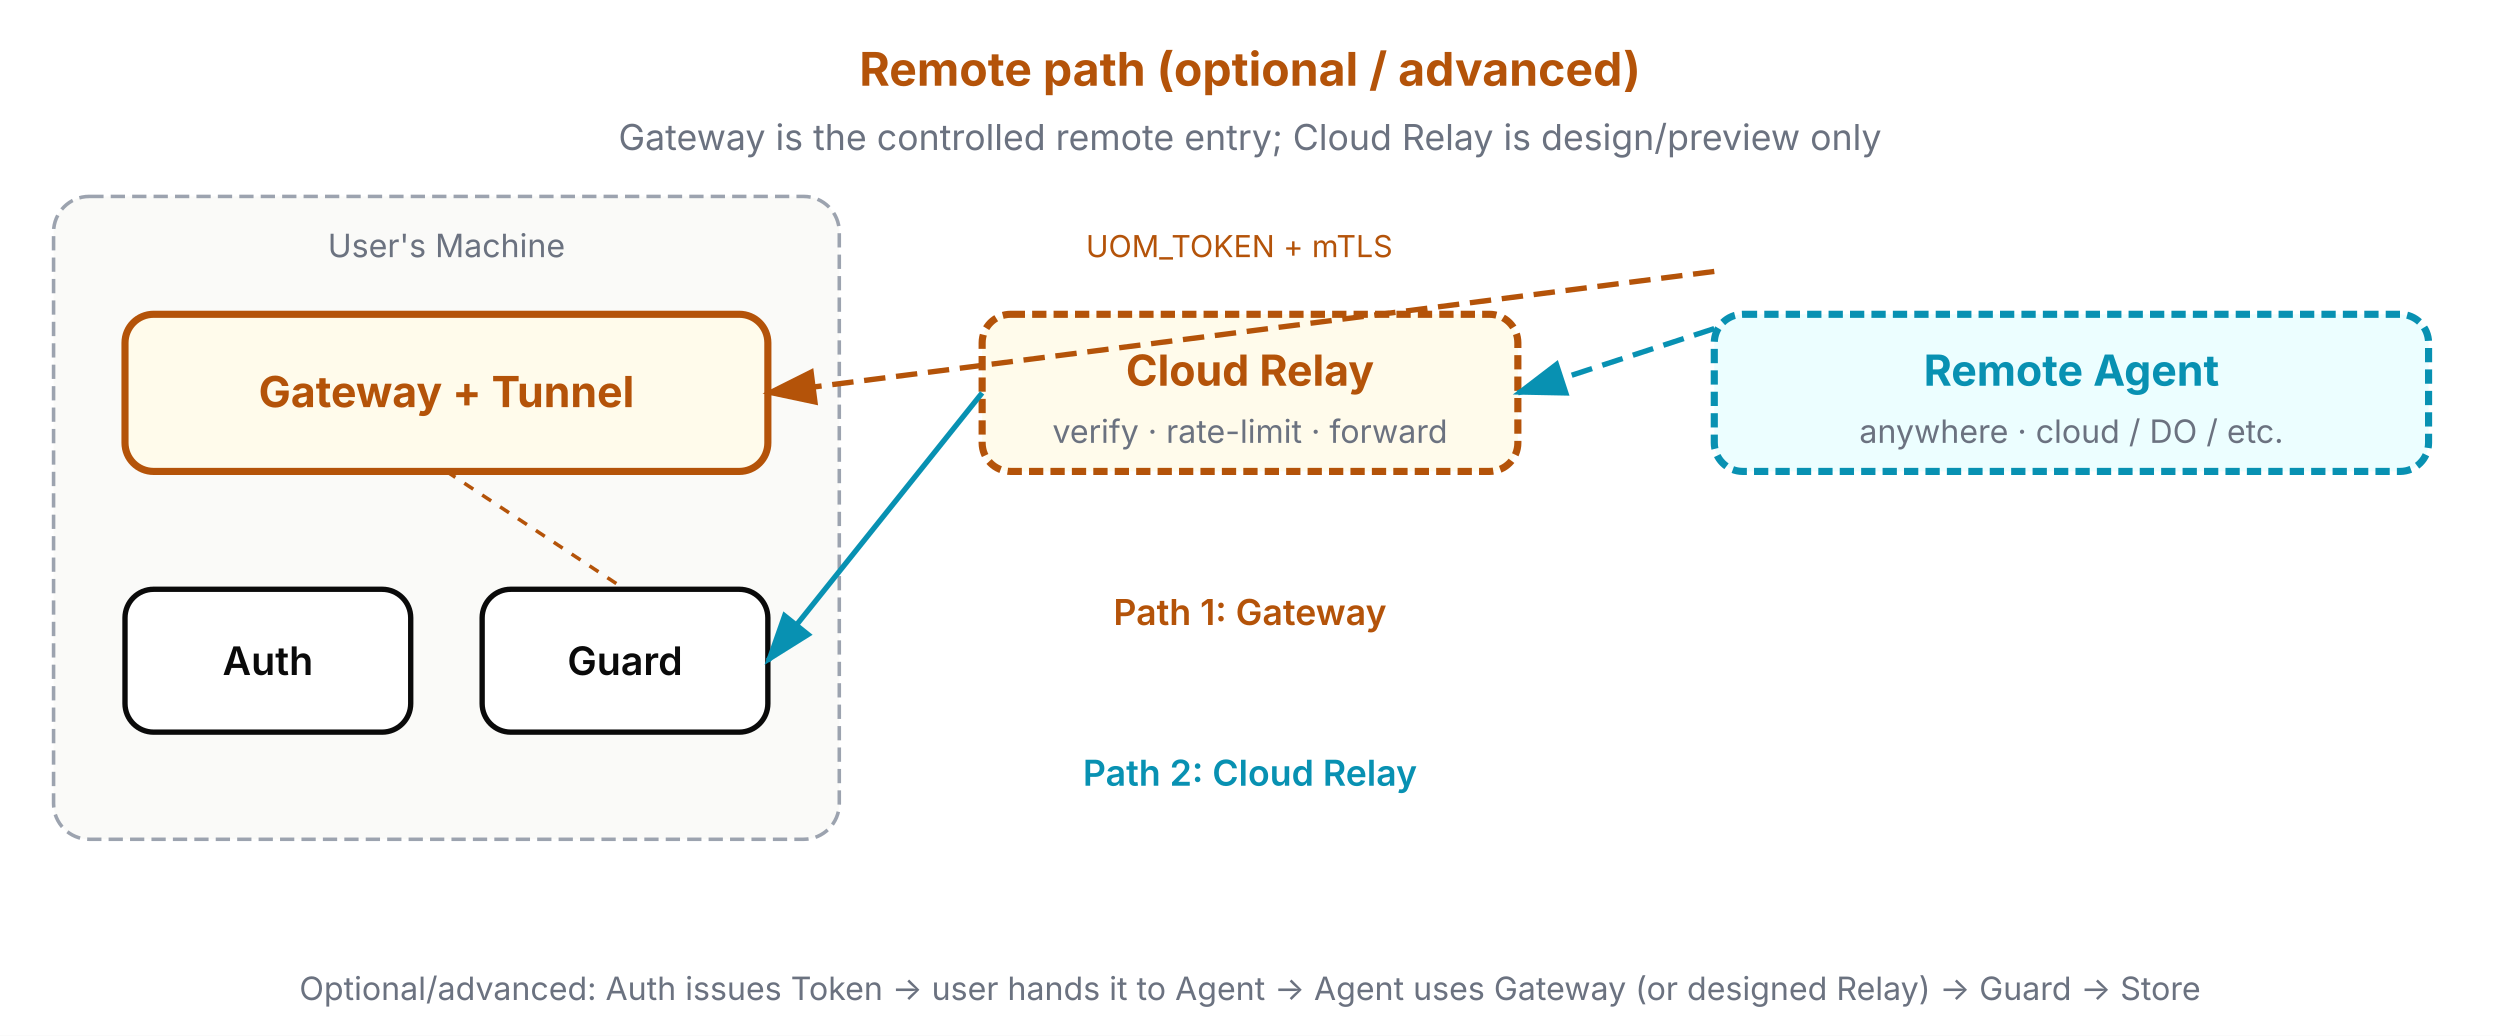
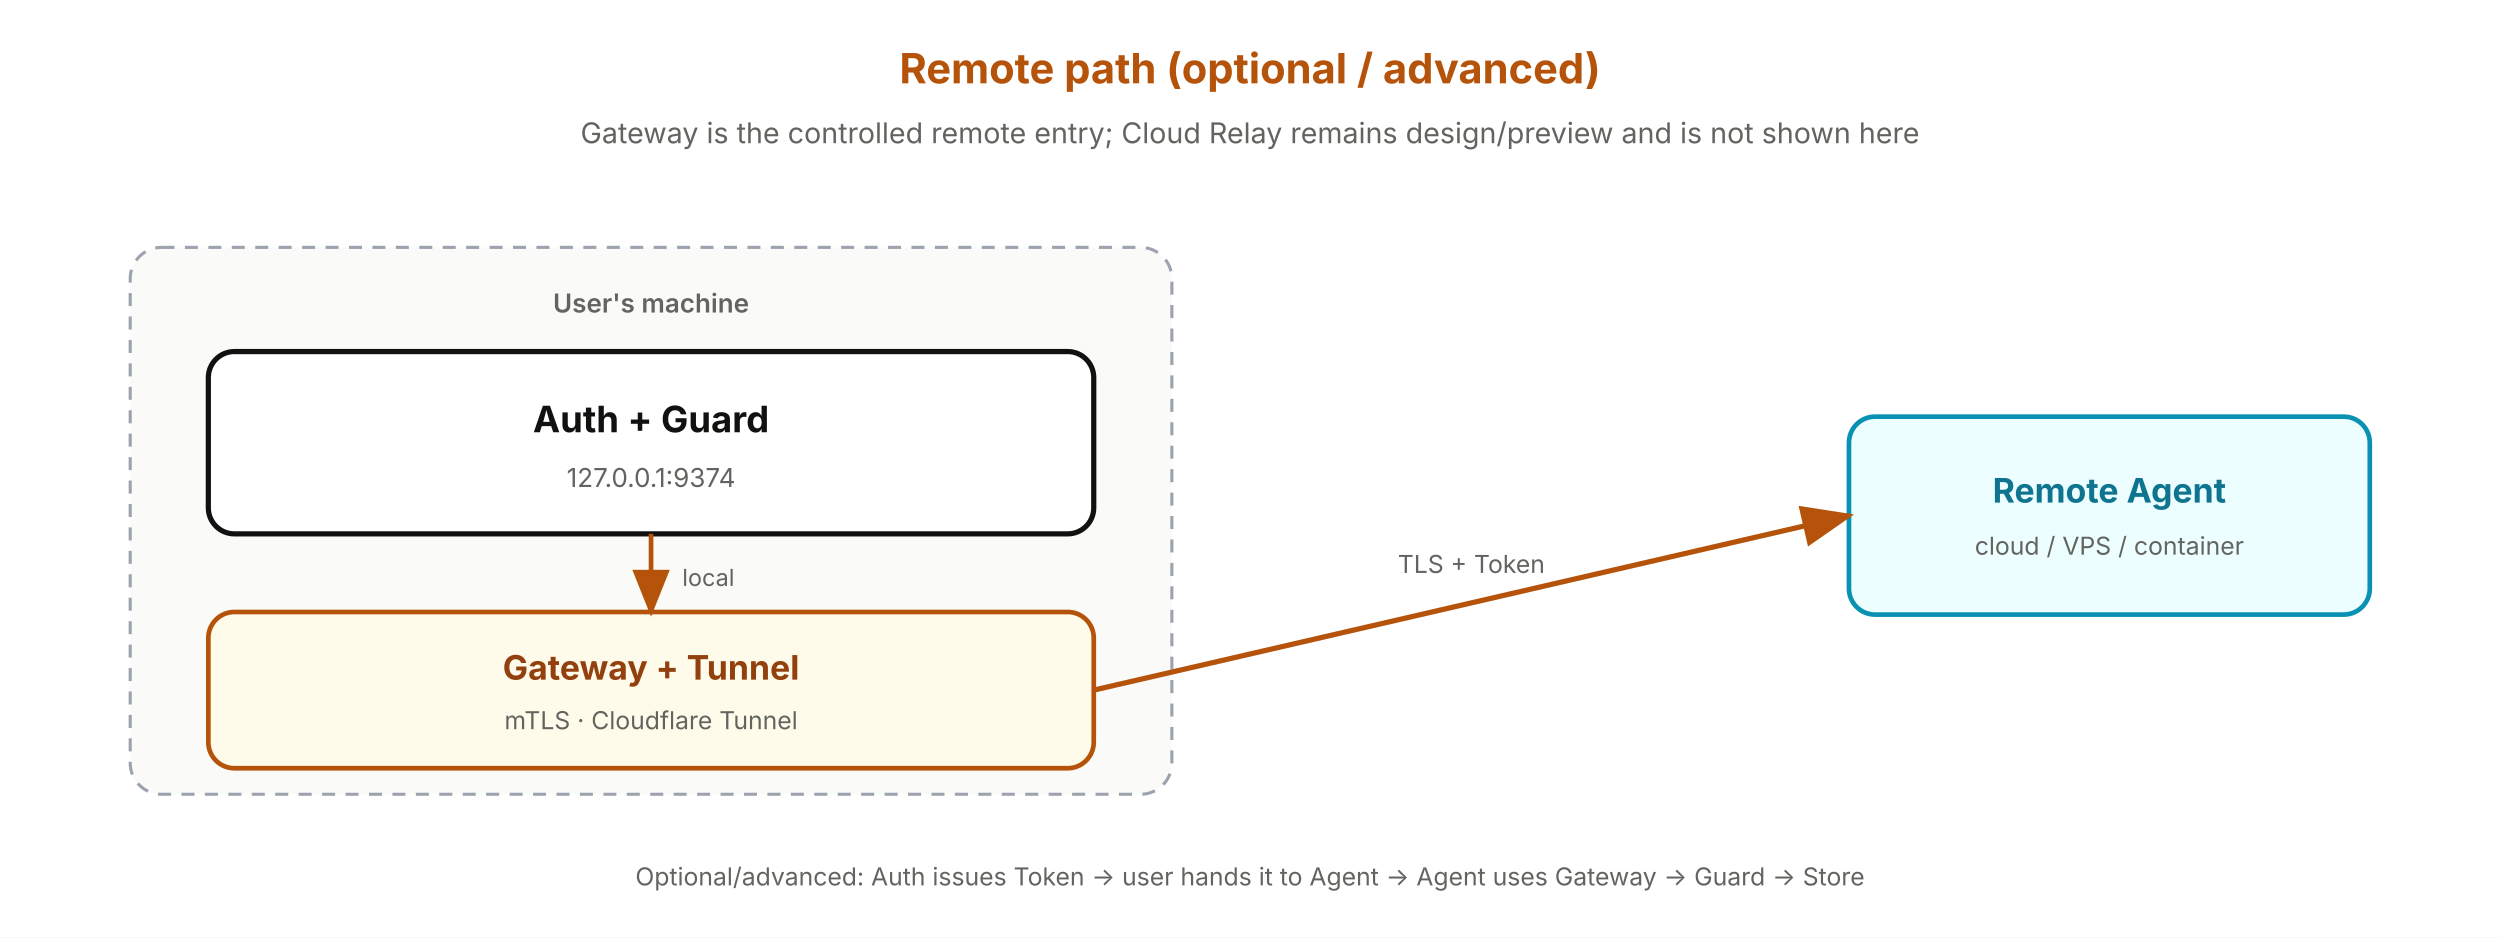
- <svg xmlns="http://www.w3.org/2000/svg" viewBox="0 0 700 290" role="img" aria-label="Remote path">
-   <rect x="0" y="0" width="700" height="290" fill="#FFFFFF" />
+ <svg xmlns="http://www.w3.org/2000/svg" viewBox="0 0 960 360" role="img" aria-label="Remote path">
+   <rect x="0" y="0" width="960" height="360" fill="#FFFFFF" />
  <defs>
-     <marker id="g" markerWidth="10" markerHeight="7" refX="9" refY="3.5" orient="auto">
-       <polygon points="0 0,10 3.5,0 7" fill="#B45309" />
-     </marker>
-     <marker id="r" markerWidth="10" markerHeight="7" refX="9" refY="3.5" orient="auto">
-       <polygon points="0 0,10 3.5,0 7" fill="#0891B2" />
-     </marker>
-     <marker id="a" markerWidth="10" markerHeight="7" refX="9" refY="3.5" orient="auto">
-       <polygon points="0 0,10 3.5,0 7" fill="#0A0A0A" />
+     <marker id="arrow" markerWidth="10" markerHeight="8" refX="9" refY="4" orient="auto">
+       <polygon points="0 0,10 4,0 8" fill="#B45309" />
    </marker>
  </defs>
-   <text x="350" y="24" text-anchor="middle" fill="#B45309" font-size="13" font-family="Inter, system-ui, sans-serif" font-weight="700">Remote path (optional / advanced)</text>
-   <text x="350" y="42" text-anchor="middle" fill="#6B7280" font-size="10" font-family="Inter, system-ui, sans-serif">Gateway is the controlled remote entry; Cloud Relay is design/preview only</text>
-   <rect x="15" y="55" width="220" height="180" rx="10" fill="#FAFAF8" stroke="#9CA3AF" stroke-width="1" stroke-dasharray="4 2" />
-   <text x="125" y="72" text-anchor="middle" fill="#6B7280" font-size="9" font-family="Inter, system-ui, sans-serif">User's Machine</text>
-   <rect x="35" y="88" width="180" height="44" rx="8" fill="#FFFBEB" stroke="#B45309" stroke-width="2" />
-   <text x="125" y="114" text-anchor="middle" fill="#B45309" font-size="12" font-family="Inter, system-ui, sans-serif" font-weight="700">Gateway + Tunnel</text>
-   <rect x="35" y="165" width="80" height="40" rx="8" fill="#FFFFFF" stroke="#0A0A0A" stroke-width="1.5" />
-   <text x="75" y="189" text-anchor="middle" fill="#0A0A0A" font-size="11" font-family="Inter, system-ui, sans-serif" font-weight="600">Auth</text>
-   <rect x="135" y="165" width="80" height="40" rx="8" fill="#FFFFFF" stroke="#0A0A0A" stroke-width="1.5" />
-   <text x="175" y="189" text-anchor="middle" fill="#0A0A0A" font-size="11" font-family="Inter, system-ui, sans-serif" font-weight="600">Guard</text>
-   <rect x="275" y="88" width="150" height="44" rx="8" fill="#FFFBEB" stroke="#B45309" stroke-width="2" stroke-dasharray="4 2" />
-   <text x="350" y="108" text-anchor="middle" fill="#B45309" font-size="12" font-family="Inter, system-ui, sans-serif" font-weight="700">Cloud Relay</text>
-   <text x="350" y="124" text-anchor="middle" fill="#6B7280" font-size="9" font-family="Inter, system-ui, sans-serif">verify · rate-limit · forward</text>
-   <rect x="480" y="88" width="200" height="44" rx="8" fill="#ECFEFF" stroke="#0891B2" stroke-width="2" stroke-dasharray="4 2" />
-   <text x="580" y="108" text-anchor="middle" fill="#0891B2" font-size="12" font-family="Inter, system-ui, sans-serif" font-weight="700">Remote Agent</text>
-   <text x="580" y="124" text-anchor="middle" fill="#6B7280" font-size="9" font-family="Inter, system-ui, sans-serif">anywhere · cloud / DO / etc.</text>
-   <text x="350" y="175" text-anchor="middle" fill="#B45309" font-size="10" font-family="Inter, system-ui, sans-serif" font-weight="600">Path 1: Gateway</text>
-   <text x="350" y="220" text-anchor="middle" fill="#0891B2" font-size="10" font-family="Inter, system-ui, sans-serif" font-weight="600">Path 2: Cloud Relay</text>
-   <line x1="480" y1="76" x2="215" y2="110" stroke="#B45309" stroke-width="1.5" marker-end="url(#g)" stroke-dasharray="6 3" />
-   <text x="347" y="72" text-anchor="middle" fill="#B45309" font-size="8.5" font-family="Inter, system-ui, sans-serif">UOM_TOKEN + mTLS</text>
-   <line x1="125" y1="132" x2="175" y2="165" stroke="#B45309" stroke-width="1" stroke-dasharray="3 3" />
-   <line x1="480" y1="92" x2="425" y2="110" stroke="#0891B2" stroke-width="1.5" marker-end="url(#r)" stroke-dasharray="6 3" />
-   <line x1="275" y1="110" x2="215" y2="185" stroke="#0891B2" stroke-width="1.5" marker-end="url(#r)" />
-   <text x="350" y="280" text-anchor="middle" fill="#6B7280" font-size="9" font-family="Inter, system-ui, sans-serif">Optional/advanced: Auth issues Token → user hands it to Agent → Agent uses Gateway (or designed Relay) → Guard → Store</text>
+   <text x="480" y="32" text-anchor="middle" fill="#B45309" font-family="Inter, system-ui, sans-serif" font-size="16" font-weight="700">Remote path (optional / advanced)</text>
+   <text x="480" y="55" text-anchor="middle" fill="#62655F" font-family="Inter, system-ui, sans-serif" font-size="11">Gateway is the controlled remote entry; Cloud Relay remains design/preview and is not shown here</text>
+   <rect x="50" y="95" width="400" height="210" rx="12" fill="#FAFAF8" stroke="#9CA3AF" stroke-width="1.2" stroke-dasharray="5 4" />
+   <text x="250" y="120" text-anchor="middle" fill="#62655F" font-family="Inter, system-ui, sans-serif" font-size="10" font-weight="600">User's machine</text>
+   <rect x="80" y="135" width="340" height="70" rx="10" fill="#FFFFFF" stroke="#111210" stroke-width="2" />
+   <text x="250" y="166" text-anchor="middle" fill="#111210" font-family="Inter, system-ui, sans-serif" font-size="14" font-weight="700">Auth + Guard</text>
+   <text x="250" y="187" text-anchor="middle" fill="#62655F" font-family="Inter, system-ui, sans-serif" font-size="10">127.0.0.1:9374</text>
+   <rect x="80" y="235" width="340" height="60" rx="10" fill="#FFFBEB" stroke="#B45309" stroke-width="1.8" />
+   <text x="250" y="261" text-anchor="middle" fill="#92400E" font-family="Inter, system-ui, sans-serif" font-size="13" font-weight="700">Gateway + Tunnel</text>
+   <text x="250" y="280" text-anchor="middle" fill="#62655F" font-family="Inter, system-ui, sans-serif" font-size="9.5">mTLS · Cloudflare Tunnel</text>
+   <rect x="710" y="160" width="200" height="76" rx="10" fill="#ECFEFF" stroke="#0891B2" stroke-width="1.8" />
+   <text x="810" y="193" text-anchor="middle" fill="#0E7490" font-family="Inter, system-ui, sans-serif" font-size="13" font-weight="700">Remote Agent</text>
+   <text x="810" y="213" text-anchor="middle" fill="#62655F" font-family="Inter, system-ui, sans-serif" font-size="9.5">cloud / VPS / container</text>
+   <line x1="250" y1="205" x2="250" y2="235" stroke="#B45309" stroke-width="1.8" marker-end="url(#arrow)" />
+   <text x="262" y="225" text-anchor="start" fill="#62655F" font-family="Inter, system-ui, sans-serif" font-size="9">local</text>
+   <line x1="420" y1="265" x2="710" y2="198" stroke="#B45309" stroke-width="2" marker-end="url(#arrow)" />
+   <text x="565" y="220" text-anchor="middle" fill="#62655F" font-family="Inter, system-ui, sans-serif" font-size="9.5">TLS + Token</text>
+   <text x="480" y="340" text-anchor="middle" fill="#62655F" font-family="Inter, system-ui, sans-serif" font-size="9.5">Optional/advanced: Auth issues Token → user hands it to Agent → Agent uses Gateway → Guard → Store</text>
</svg>
